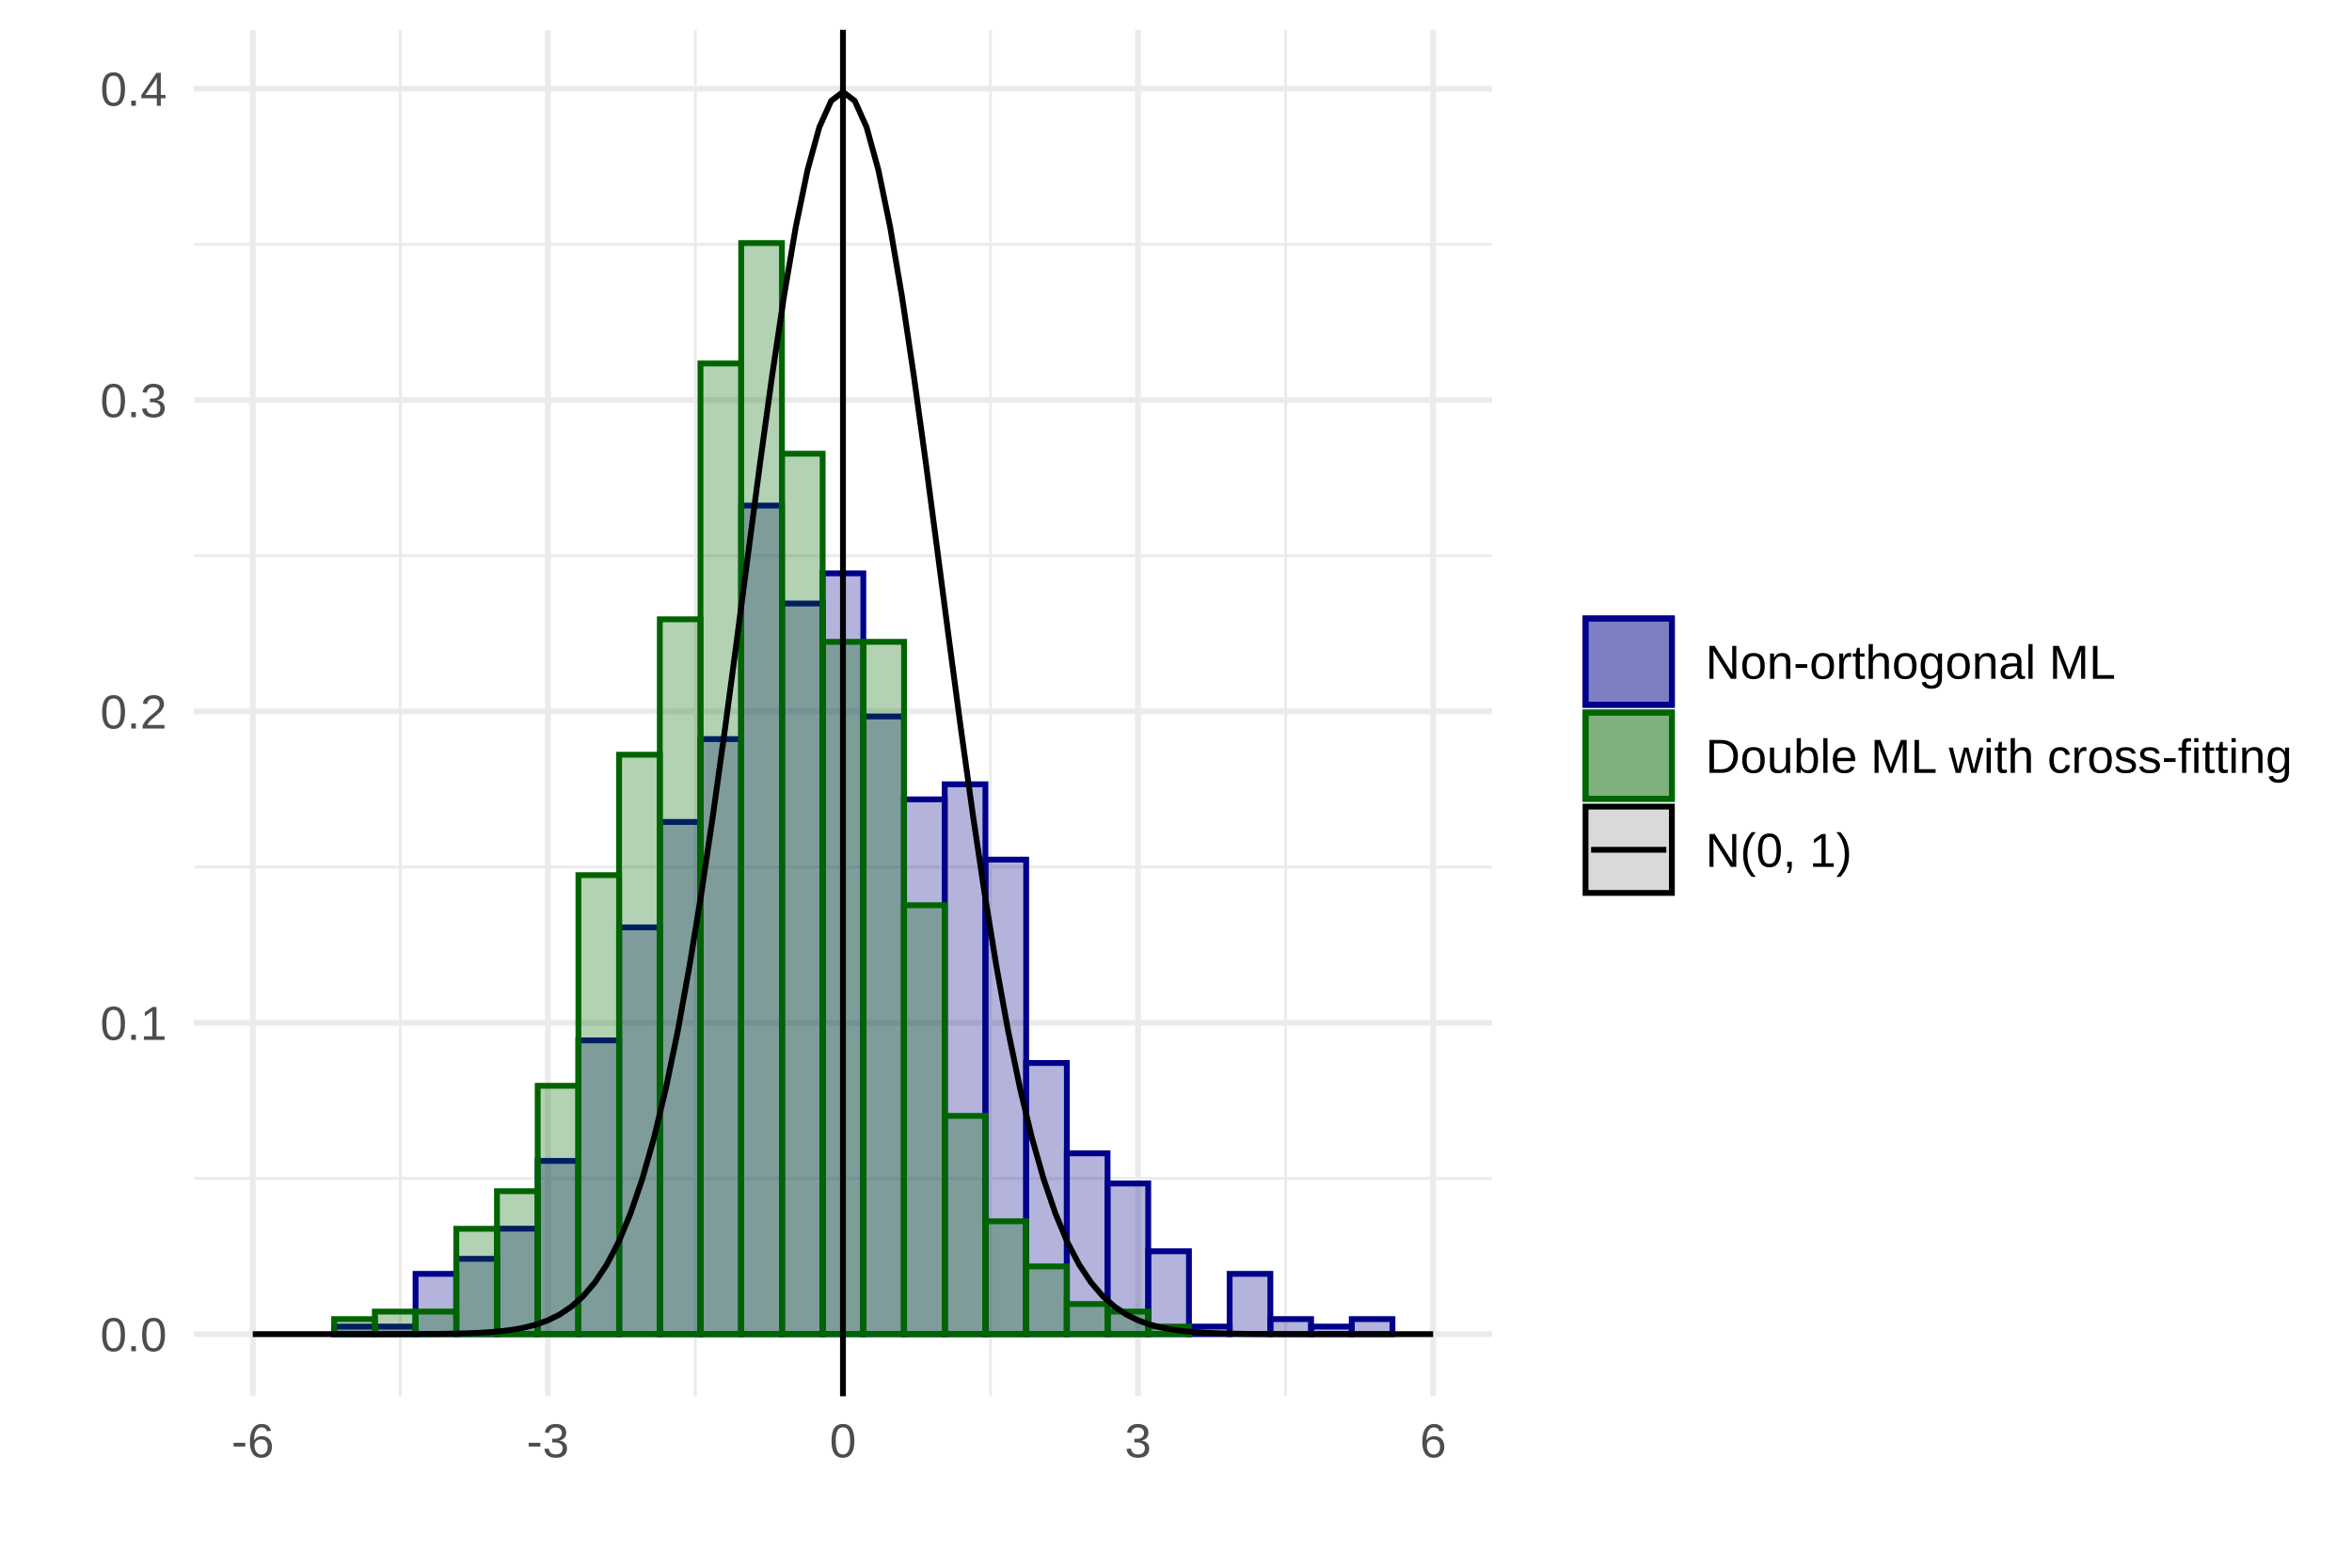
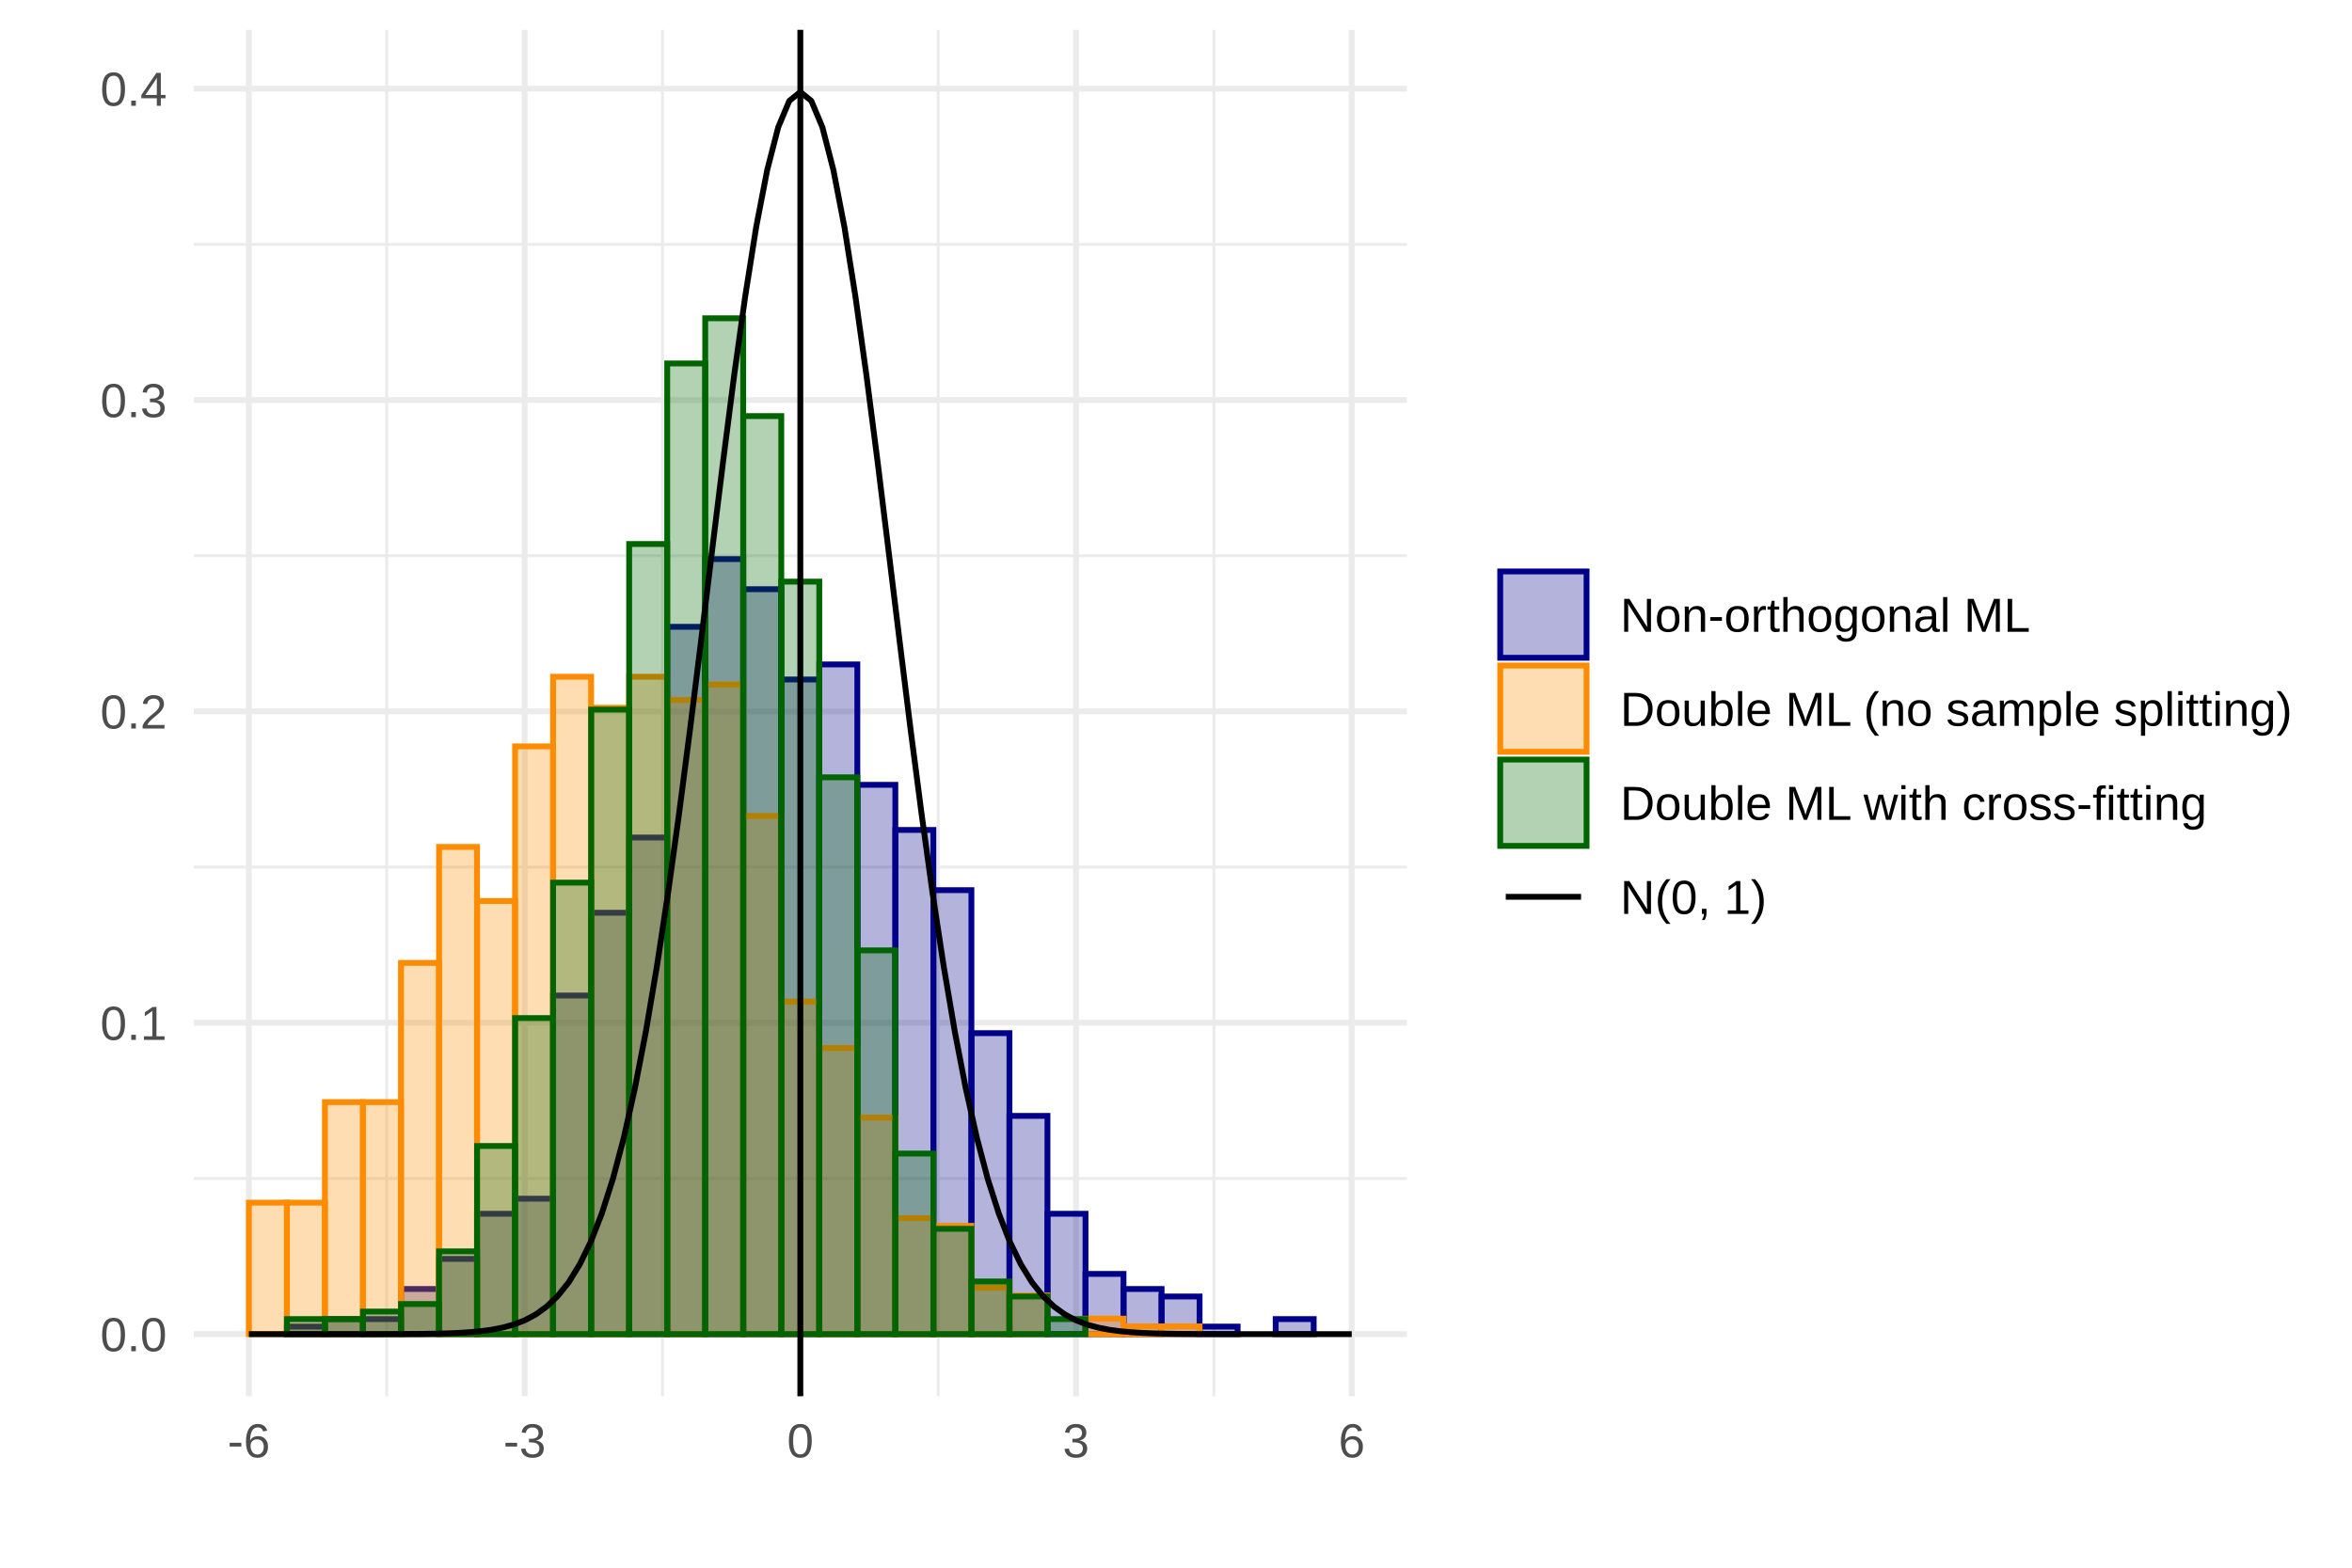
<svg xmlns="http://www.w3.org/2000/svg" class="svglite" width="432.00pt" height="288.00pt" viewBox="0 0 432.00 288.00">
  <defs>
    <style type="text/css">
    .svglite line, .svglite polyline, .svglite polygon, .svglite path, .svglite rect, .svglite circle {
      fill: none;
      stroke: #000000;
      stroke-linecap: round;
      stroke-linejoin: round;
      stroke-miterlimit: 10.00;
    }
    .svglite text {
      white-space: pre;
    }
  </style>
  </defs>
  <rect width="100%" height="100%" style="stroke: none; fill: none;" />
  <defs>
    <clipPath id="cpMC4wMHw0MzIuMDB8MC4wMHwyODguMDA=">
      <rect x="0.00" y="0.00" width="432.00" height="288.00" />
    </clipPath>
  </defs>
  <g clip-path="url(#cpMC4wMHw0MzIuMDB8MC4wMHwyODguMDA=)">
</g>
  <defs>
-     <clipPath id="cpMzUuNTl8Mjc0LjA3fDUuNDh8MjU2LjUw">
-       <rect x="35.59" y="5.48" width="238.49" height="251.02" />
+     <clipPath id="cpMzUuNTl8MjU4LjQxfDUuNDh8MjU2LjUw">
+       <rect x="35.59" y="5.48" width="222.82" height="251.02" />
    </clipPath>
  </defs>
-   <g clip-path="url(#cpMzUuNTl8Mjc0LjA3fDUuNDh8MjU2LjUw)">
-     <polyline points="35.59,216.49 274.07,216.49 " style="stroke-width: 0.53; stroke: #EBEBEB; stroke-linecap: butt;" />
-     <polyline points="35.59,159.29 274.07,159.29 " style="stroke-width: 0.53; stroke: #EBEBEB; stroke-linecap: butt;" />
-     <polyline points="35.59,102.09 274.07,102.09 " style="stroke-width: 0.53; stroke: #EBEBEB; stroke-linecap: butt;" />
-     <polyline points="35.59,44.89 274.07,44.89 " style="stroke-width: 0.53; stroke: #EBEBEB; stroke-linecap: butt;" />
-     <polyline points="73.53,256.50 73.53,5.48 " style="stroke-width: 0.53; stroke: #EBEBEB; stroke-linecap: butt;" />
-     <polyline points="127.73,256.50 127.73,5.48 " style="stroke-width: 0.53; stroke: #EBEBEB; stroke-linecap: butt;" />
-     <polyline points="181.93,256.50 181.93,5.48 " style="stroke-width: 0.53; stroke: #EBEBEB; stroke-linecap: butt;" />
-     <polyline points="236.13,256.50 236.13,5.48 " style="stroke-width: 0.53; stroke: #EBEBEB; stroke-linecap: butt;" />
-     <polyline points="35.59,245.09 274.07,245.09 " style="stroke-width: 1.07; stroke: #EBEBEB; stroke-linecap: butt;" />
-     <polyline points="35.59,187.89 274.07,187.89 " style="stroke-width: 1.07; stroke: #EBEBEB; stroke-linecap: butt;" />
-     <polyline points="35.59,130.69 274.07,130.69 " style="stroke-width: 1.07; stroke: #EBEBEB; stroke-linecap: butt;" />
-     <polyline points="35.59,73.49 274.07,73.49 " style="stroke-width: 1.07; stroke: #EBEBEB; stroke-linecap: butt;" />
-     <polyline points="35.59,16.28 274.07,16.28 " style="stroke-width: 1.07; stroke: #EBEBEB; stroke-linecap: butt;" />
-     <polyline points="46.43,256.50 46.43,5.48 " style="stroke-width: 1.07; stroke: #EBEBEB; stroke-linecap: butt;" />
-     <polyline points="100.63,256.50 100.63,5.48 " style="stroke-width: 1.07; stroke: #EBEBEB; stroke-linecap: butt;" />
-     <polyline points="154.83,256.50 154.83,5.48 " style="stroke-width: 1.07; stroke: #EBEBEB; stroke-linecap: butt;" />
-     <polyline points="209.03,256.50 209.03,5.48 " style="stroke-width: 1.07; stroke: #EBEBEB; stroke-linecap: butt;" />
-     <polyline points="263.23,256.50 263.23,5.48 " style="stroke-width: 1.07; stroke: #EBEBEB; stroke-linecap: butt;" />
-     <rect x="46.43" y="245.09" width="7.48" height="0.00" style="stroke-width: 1.07; stroke: #00008B; stroke-linecap: butt; stroke-linejoin: miter; fill: #00008B; fill-opacity: 0.30;" />
-     <rect x="53.90" y="245.09" width="7.48" height="0.00" style="stroke-width: 1.07; stroke: #00008B; stroke-linecap: butt; stroke-linejoin: miter; fill: #00008B; fill-opacity: 0.30;" />
-     <rect x="61.38" y="243.71" width="7.48" height="1.38" style="stroke-width: 1.07; stroke: #00008B; stroke-linecap: butt; stroke-linejoin: miter; fill: #00008B; fill-opacity: 0.30;" />
-     <rect x="68.85" y="243.71" width="7.48" height="1.38" style="stroke-width: 1.07; stroke: #00008B; stroke-linecap: butt; stroke-linejoin: miter; fill: #00008B; fill-opacity: 0.30;" />
-     <rect x="76.33" y="234.02" width="7.48" height="11.07" style="stroke-width: 1.07; stroke: #00008B; stroke-linecap: butt; stroke-linejoin: miter; fill: #00008B; fill-opacity: 0.30;" />
-     <rect x="83.81" y="231.26" width="7.48" height="13.84" style="stroke-width: 1.07; stroke: #00008B; stroke-linecap: butt; stroke-linejoin: miter; fill: #00008B; fill-opacity: 0.30;" />
-     <rect x="91.28" y="225.72" width="7.48" height="19.37" style="stroke-width: 1.07; stroke: #00008B; stroke-linecap: butt; stroke-linejoin: miter; fill: #00008B; fill-opacity: 0.30;" />
-     <rect x="98.76" y="213.27" width="7.48" height="31.83" style="stroke-width: 1.07; stroke: #00008B; stroke-linecap: butt; stroke-linejoin: miter; fill: #00008B; fill-opacity: 0.30;" />
-     <rect x="106.24" y="191.13" width="7.48" height="53.97" style="stroke-width: 1.07; stroke: #00008B; stroke-linecap: butt; stroke-linejoin: miter; fill: #00008B; fill-opacity: 0.30;" />
-     <rect x="113.71" y="170.37" width="7.48" height="74.72" style="stroke-width: 1.07; stroke: #00008B; stroke-linecap: butt; stroke-linejoin: miter; fill: #00008B; fill-opacity: 0.30;" />
-     <rect x="121.19" y="151.00" width="7.48" height="94.10" style="stroke-width: 1.07; stroke: #00008B; stroke-linecap: butt; stroke-linejoin: miter; fill: #00008B; fill-opacity: 0.30;" />
-     <rect x="128.66" y="135.78" width="7.48" height="109.32" style="stroke-width: 1.07; stroke: #00008B; stroke-linecap: butt; stroke-linejoin: miter; fill: #00008B; fill-opacity: 0.30;" />
-     <rect x="136.14" y="92.88" width="7.48" height="152.21" style="stroke-width: 1.07; stroke: #00008B; stroke-linecap: butt; stroke-linejoin: miter; fill: #00008B; fill-opacity: 0.30;" />
-     <rect x="143.62" y="110.87" width="7.48" height="134.23" style="stroke-width: 1.07; stroke: #00008B; stroke-linecap: butt; stroke-linejoin: miter; fill: #00008B; fill-opacity: 0.30;" />
-     <rect x="151.09" y="105.33" width="7.48" height="139.76" style="stroke-width: 1.07; stroke: #00008B; stroke-linecap: butt; stroke-linejoin: miter; fill: #00008B; fill-opacity: 0.30;" />
-     <rect x="158.57" y="131.62" width="7.48" height="113.47" style="stroke-width: 1.07; stroke: #00008B; stroke-linecap: butt; stroke-linejoin: miter; fill: #00008B; fill-opacity: 0.30;" />
-     <rect x="166.04" y="146.85" width="7.48" height="98.25" style="stroke-width: 1.07; stroke: #00008B; stroke-linecap: butt; stroke-linejoin: miter; fill: #00008B; fill-opacity: 0.30;" />
-     <rect x="173.52" y="144.08" width="7.48" height="101.02" style="stroke-width: 1.07; stroke: #00008B; stroke-linecap: butt; stroke-linejoin: miter; fill: #00008B; fill-opacity: 0.30;" />
-     <rect x="181.00" y="157.92" width="7.48" height="87.18" style="stroke-width: 1.07; stroke: #00008B; stroke-linecap: butt; stroke-linejoin: miter; fill: #00008B; fill-opacity: 0.30;" />
-     <rect x="188.47" y="195.28" width="7.48" height="49.82" style="stroke-width: 1.07; stroke: #00008B; stroke-linecap: butt; stroke-linejoin: miter; fill: #00008B; fill-opacity: 0.30;" />
-     <rect x="195.95" y="211.88" width="7.48" height="33.21" style="stroke-width: 1.07; stroke: #00008B; stroke-linecap: butt; stroke-linejoin: miter; fill: #00008B; fill-opacity: 0.30;" />
-     <rect x="203.42" y="217.42" width="7.48" height="27.68" style="stroke-width: 1.07; stroke: #00008B; stroke-linecap: butt; stroke-linejoin: miter; fill: #00008B; fill-opacity: 0.30;" />
-     <rect x="210.90" y="229.87" width="7.48" height="15.22" style="stroke-width: 1.07; stroke: #00008B; stroke-linecap: butt; stroke-linejoin: miter; fill: #00008B; fill-opacity: 0.30;" />
-     <rect x="218.38" y="243.71" width="7.48" height="1.38" style="stroke-width: 1.07; stroke: #00008B; stroke-linecap: butt; stroke-linejoin: miter; fill: #00008B; fill-opacity: 0.30;" />
-     <rect x="225.85" y="234.02" width="7.48" height="11.07" style="stroke-width: 1.07; stroke: #00008B; stroke-linecap: butt; stroke-linejoin: miter; fill: #00008B; fill-opacity: 0.30;" />
-     <rect x="233.33" y="242.33" width="7.48" height="2.77" style="stroke-width: 1.07; stroke: #00008B; stroke-linecap: butt; stroke-linejoin: miter; fill: #00008B; fill-opacity: 0.30;" />
-     <rect x="240.81" y="243.71" width="7.48" height="1.38" style="stroke-width: 1.07; stroke: #00008B; stroke-linecap: butt; stroke-linejoin: miter; fill: #00008B; fill-opacity: 0.30;" />
-     <rect x="248.28" y="242.33" width="7.48" height="2.77" style="stroke-width: 1.07; stroke: #00008B; stroke-linecap: butt; stroke-linejoin: miter; fill: #00008B; fill-opacity: 0.30;" />
-     <rect x="255.76" y="245.09" width="7.48" height="0.00" style="stroke-width: 1.07; stroke: #00008B; stroke-linecap: butt; stroke-linejoin: miter; fill: #00008B; fill-opacity: 0.30;" />
-     <rect x="46.43" y="245.09" width="7.48" height="0.00" style="stroke-width: 1.07; stroke: #006400; stroke-linecap: butt; stroke-linejoin: miter; fill: #006400; fill-opacity: 0.30;" />
-     <rect x="53.90" y="245.09" width="7.48" height="0.00" style="stroke-width: 1.07; stroke: #006400; stroke-linecap: butt; stroke-linejoin: miter; fill: #006400; fill-opacity: 0.30;" />
-     <rect x="61.38" y="242.33" width="7.48" height="2.76" style="stroke-width: 1.07; stroke: #006400; stroke-linecap: butt; stroke-linejoin: miter; fill: #006400; fill-opacity: 0.30;" />
-     <rect x="68.85" y="240.95" width="7.48" height="4.15" style="stroke-width: 1.07; stroke: #006400; stroke-linecap: butt; stroke-linejoin: miter; fill: #006400; fill-opacity: 0.30;" />
-     <rect x="76.33" y="240.95" width="7.48" height="4.15" style="stroke-width: 1.07; stroke: #006400; stroke-linecap: butt; stroke-linejoin: miter; fill: #006400; fill-opacity: 0.30;" />
-     <rect x="83.81" y="225.74" width="7.48" height="19.35" style="stroke-width: 1.07; stroke: #006400; stroke-linecap: butt; stroke-linejoin: miter; fill: #006400; fill-opacity: 0.30;" />
-     <rect x="91.28" y="218.83" width="7.48" height="26.27" style="stroke-width: 1.07; stroke: #006400; stroke-linecap: butt; stroke-linejoin: miter; fill: #006400; fill-opacity: 0.30;" />
-     <rect x="98.76" y="199.47" width="7.48" height="45.62" style="stroke-width: 1.07; stroke: #006400; stroke-linecap: butt; stroke-linejoin: miter; fill: #006400; fill-opacity: 0.30;" />
-     <rect x="106.24" y="160.77" width="7.48" height="84.33" style="stroke-width: 1.07; stroke: #006400; stroke-linecap: butt; stroke-linejoin: miter; fill: #006400; fill-opacity: 0.30;" />
-     <rect x="113.71" y="138.65" width="7.48" height="106.44" style="stroke-width: 1.07; stroke: #006400; stroke-linecap: butt; stroke-linejoin: miter; fill: #006400; fill-opacity: 0.30;" />
-     <rect x="121.19" y="113.77" width="7.48" height="131.33" style="stroke-width: 1.07; stroke: #006400; stroke-linecap: butt; stroke-linejoin: miter; fill: #006400; fill-opacity: 0.30;" />
-     <rect x="128.66" y="66.77" width="7.48" height="178.33" style="stroke-width: 1.07; stroke: #006400; stroke-linecap: butt; stroke-linejoin: miter; fill: #006400; fill-opacity: 0.30;" />
-     <rect x="136.14" y="44.65" width="7.48" height="200.45" style="stroke-width: 1.07; stroke: #006400; stroke-linecap: butt; stroke-linejoin: miter; fill: #006400; fill-opacity: 0.30;" />
-     <rect x="143.62" y="83.35" width="7.48" height="161.74" style="stroke-width: 1.07; stroke: #006400; stroke-linecap: butt; stroke-linejoin: miter; fill: #006400; fill-opacity: 0.30;" />
-     <rect x="151.09" y="117.91" width="7.48" height="127.18" style="stroke-width: 1.07; stroke: #006400; stroke-linecap: butt; stroke-linejoin: miter; fill: #006400; fill-opacity: 0.30;" />
-     <rect x="158.57" y="117.91" width="7.48" height="127.18" style="stroke-width: 1.07; stroke: #006400; stroke-linecap: butt; stroke-linejoin: miter; fill: #006400; fill-opacity: 0.30;" />
-     <rect x="166.04" y="166.30" width="7.48" height="78.80" style="stroke-width: 1.07; stroke: #006400; stroke-linecap: butt; stroke-linejoin: miter; fill: #006400; fill-opacity: 0.30;" />
-     <rect x="173.52" y="205.00" width="7.48" height="40.09" style="stroke-width: 1.07; stroke: #006400; stroke-linecap: butt; stroke-linejoin: miter; fill: #006400; fill-opacity: 0.30;" />
-     <rect x="181.00" y="224.36" width="7.48" height="20.74" style="stroke-width: 1.07; stroke: #006400; stroke-linecap: butt; stroke-linejoin: miter; fill: #006400; fill-opacity: 0.30;" />
-     <rect x="188.47" y="232.65" width="7.48" height="12.44" style="stroke-width: 1.07; stroke: #006400; stroke-linecap: butt; stroke-linejoin: miter; fill: #006400; fill-opacity: 0.30;" />
-     <rect x="195.95" y="239.56" width="7.48" height="5.53" style="stroke-width: 1.07; stroke: #006400; stroke-linecap: butt; stroke-linejoin: miter; fill: #006400; fill-opacity: 0.30;" />
-     <rect x="203.42" y="240.95" width="7.48" height="4.15" style="stroke-width: 1.07; stroke: #006400; stroke-linecap: butt; stroke-linejoin: miter; fill: #006400; fill-opacity: 0.30;" />
-     <rect x="210.90" y="243.71" width="7.48" height="1.38" style="stroke-width: 1.07; stroke: #006400; stroke-linecap: butt; stroke-linejoin: miter; fill: #006400; fill-opacity: 0.30;" />
-     <rect x="218.38" y="245.09" width="7.48" height="0.00" style="stroke-width: 1.07; stroke: #006400; stroke-linecap: butt; stroke-linejoin: miter; fill: #006400; fill-opacity: 0.30;" />
-     <rect x="225.85" y="245.09" width="7.48" height="0.00" style="stroke-width: 1.07; stroke: #006400; stroke-linecap: butt; stroke-linejoin: miter; fill: #006400; fill-opacity: 0.30;" />
-     <rect x="233.33" y="245.09" width="7.48" height="0.00" style="stroke-width: 1.07; stroke: #006400; stroke-linecap: butt; stroke-linejoin: miter; fill: #006400; fill-opacity: 0.30;" />
-     <rect x="240.81" y="245.09" width="7.48" height="0.00" style="stroke-width: 1.07; stroke: #006400; stroke-linecap: butt; stroke-linejoin: miter; fill: #006400; fill-opacity: 0.30;" />
-     <rect x="248.28" y="245.09" width="7.48" height="0.00" style="stroke-width: 1.07; stroke: #006400; stroke-linecap: butt; stroke-linejoin: miter; fill: #006400; fill-opacity: 0.30;" />
-     <rect x="255.76" y="245.09" width="7.48" height="0.00" style="stroke-width: 1.07; stroke: #006400; stroke-linecap: butt; stroke-linejoin: miter; fill: #006400; fill-opacity: 0.30;" />
-     <line x1="154.83" y1="256.50" x2="154.83" y2="5.48" style="stroke-width: 1.07; stroke-linecap: butt;" />
-     <polyline points="46.43,245.09 48.59,245.09 50.76,245.09 52.93,245.09 55.10,245.09 57.27,245.09 59.43,245.09 61.60,245.09 63.77,245.09 65.94,245.09 68.11,245.09 70.28,245.09 72.44,245.09 74.61,245.08 76.78,245.07 78.95,245.06 81.12,245.04 83.28,245.00 85.45,244.95 87.62,244.87 89.79,244.74 91.96,244.56 94.12,244.29 96.29,243.89 98.46,243.34 100.63,242.56 102.80,241.49 104.96,240.03 107.13,238.10 109.30,235.56 111.47,232.28 113.64,228.13 115.80,222.95 117.97,216.61 120.14,208.97 122.31,199.93 124.48,189.45 126.64,177.50 128.81,164.18 130.98,149.60 133.15,134.01 135.32,117.73 137.49,101.15 139.65,84.73 141.82,69.00 143.99,54.48 146.16,41.72 148.33,31.21 150.49,23.37 152.66,18.53 154.83,16.89 157.00,18.53 159.17,23.37 161.33,31.21 163.50,41.72 165.67,54.48 167.84,69.00 170.01,84.73 172.17,101.15 174.34,117.73 176.51,134.01 178.68,149.60 180.85,164.18 183.01,177.50 185.18,189.45 187.35,199.93 189.52,208.97 191.69,216.61 193.86,222.95 196.02,228.13 198.19,232.28 200.36,235.56 202.53,238.10 204.70,240.03 206.86,241.49 209.03,242.56 211.20,243.34 213.37,243.89 215.54,244.29 217.70,244.56 219.87,244.74 222.04,244.87 224.21,244.95 226.38,245.00 228.54,245.04 230.71,245.06 232.88,245.07 235.05,245.08 237.22,245.09 239.38,245.09 241.55,245.09 243.72,245.09 245.89,245.09 248.06,245.09 250.22,245.09 252.39,245.09 254.56,245.09 256.73,245.09 258.90,245.09 261.07,245.09 263.23,245.09 " style="stroke-width: 1.07; stroke-linecap: butt;" />
+   <g clip-path="url(#cpMzUuNTl8MjU4LjQxfDUuNDh8MjU2LjUw)">
+     <polyline points="35.59,216.49 258.41,216.49 " style="stroke-width: 0.53; stroke: #EBEBEB; stroke-linecap: butt;" />
+     <polyline points="35.59,159.29 258.41,159.29 " style="stroke-width: 0.53; stroke: #EBEBEB; stroke-linecap: butt;" />
+     <polyline points="35.59,102.09 258.41,102.09 " style="stroke-width: 0.53; stroke: #EBEBEB; stroke-linecap: butt;" />
+     <polyline points="35.59,44.89 258.41,44.89 " style="stroke-width: 0.53; stroke: #EBEBEB; stroke-linecap: butt;" />
+     <polyline points="71.03,256.50 71.03,5.48 " style="stroke-width: 0.53; stroke: #EBEBEB; stroke-linecap: butt;" />
+     <polyline points="121.68,256.50 121.68,5.48 " style="stroke-width: 0.53; stroke: #EBEBEB; stroke-linecap: butt;" />
+     <polyline points="172.32,256.50 172.32,5.48 " style="stroke-width: 0.53; stroke: #EBEBEB; stroke-linecap: butt;" />
+     <polyline points="222.96,256.50 222.96,5.48 " style="stroke-width: 0.53; stroke: #EBEBEB; stroke-linecap: butt;" />
+     <polyline points="35.59,245.09 258.41,245.09 " style="stroke-width: 1.07; stroke: #EBEBEB; stroke-linecap: butt;" />
+     <polyline points="35.59,187.89 258.41,187.89 " style="stroke-width: 1.07; stroke: #EBEBEB; stroke-linecap: butt;" />
+     <polyline points="35.59,130.69 258.41,130.69 " style="stroke-width: 1.07; stroke: #EBEBEB; stroke-linecap: butt;" />
+     <polyline points="35.59,73.49 258.41,73.49 " style="stroke-width: 1.07; stroke: #EBEBEB; stroke-linecap: butt;" />
+     <polyline points="35.59,16.28 258.41,16.28 " style="stroke-width: 1.07; stroke: #EBEBEB; stroke-linecap: butt;" />
+     <polyline points="45.71,256.50 45.71,5.48 " style="stroke-width: 1.07; stroke: #EBEBEB; stroke-linecap: butt;" />
+     <polyline points="96.36,256.50 96.36,5.48 " style="stroke-width: 1.07; stroke: #EBEBEB; stroke-linecap: butt;" />
+     <polyline points="147.00,256.50 147.00,5.48 " style="stroke-width: 1.07; stroke: #EBEBEB; stroke-linecap: butt;" />
+     <polyline points="197.64,256.50 197.64,5.48 " style="stroke-width: 1.07; stroke: #EBEBEB; stroke-linecap: butt;" />
+     <polyline points="248.28,256.50 248.28,5.48 " style="stroke-width: 1.07; stroke: #EBEBEB; stroke-linecap: butt;" />
+     <rect x="45.71" y="245.09" width="6.98" height="0.00" style="stroke-width: 1.07; stroke: #00008B; stroke-linecap: butt; stroke-linejoin: miter; fill: #00008B; fill-opacity: 0.30;" />
+     <rect x="52.70" y="243.71" width="6.98" height="1.38" style="stroke-width: 1.07; stroke: #00008B; stroke-linecap: butt; stroke-linejoin: miter; fill: #00008B; fill-opacity: 0.30;" />
+     <rect x="59.68" y="242.33" width="6.98" height="2.76" style="stroke-width: 1.07; stroke: #00008B; stroke-linecap: butt; stroke-linejoin: miter; fill: #00008B; fill-opacity: 0.30;" />
+     <rect x="66.67" y="242.33" width="6.98" height="2.76" style="stroke-width: 1.07; stroke: #00008B; stroke-linecap: butt; stroke-linejoin: miter; fill: #00008B; fill-opacity: 0.30;" />
+     <rect x="73.65" y="236.80" width="6.98" height="8.29" style="stroke-width: 1.07; stroke: #00008B; stroke-linecap: butt; stroke-linejoin: miter; fill: #00008B; fill-opacity: 0.30;" />
+     <rect x="80.64" y="231.27" width="6.98" height="13.82" style="stroke-width: 1.07; stroke: #00008B; stroke-linecap: butt; stroke-linejoin: miter; fill: #00008B; fill-opacity: 0.30;" />
+     <rect x="87.62" y="222.98" width="6.98" height="22.12" style="stroke-width: 1.07; stroke: #00008B; stroke-linecap: butt; stroke-linejoin: miter; fill: #00008B; fill-opacity: 0.30;" />
+     <rect x="94.61" y="220.21" width="6.98" height="24.88" style="stroke-width: 1.07; stroke: #00008B; stroke-linecap: butt; stroke-linejoin: miter; fill: #00008B; fill-opacity: 0.30;" />
+     <rect x="101.59" y="182.89" width="6.98" height="62.21" style="stroke-width: 1.07; stroke: #00008B; stroke-linecap: butt; stroke-linejoin: miter; fill: #00008B; fill-opacity: 0.30;" />
+     <rect x="108.58" y="167.68" width="6.98" height="77.41" style="stroke-width: 1.07; stroke: #00008B; stroke-linecap: butt; stroke-linejoin: miter; fill: #00008B; fill-opacity: 0.30;" />
+     <rect x="115.56" y="153.86" width="6.98" height="91.24" style="stroke-width: 1.07; stroke: #00008B; stroke-linecap: butt; stroke-linejoin: miter; fill: #00008B; fill-opacity: 0.30;" />
+     <rect x="122.55" y="115.15" width="6.98" height="129.94" style="stroke-width: 1.07; stroke: #00008B; stroke-linecap: butt; stroke-linejoin: miter; fill: #00008B; fill-opacity: 0.30;" />
+     <rect x="129.53" y="102.71" width="6.98" height="142.39" style="stroke-width: 1.07; stroke: #00008B; stroke-linecap: butt; stroke-linejoin: miter; fill: #00008B; fill-opacity: 0.30;" />
+     <rect x="136.52" y="108.24" width="6.98" height="136.86" style="stroke-width: 1.07; stroke: #00008B; stroke-linecap: butt; stroke-linejoin: miter; fill: #00008B; fill-opacity: 0.30;" />
+     <rect x="143.50" y="124.83" width="6.98" height="120.27" style="stroke-width: 1.07; stroke: #00008B; stroke-linecap: butt; stroke-linejoin: miter; fill: #00008B; fill-opacity: 0.30;" />
+     <rect x="150.49" y="122.06" width="6.98" height="123.03" style="stroke-width: 1.07; stroke: #00008B; stroke-linecap: butt; stroke-linejoin: miter; fill: #00008B; fill-opacity: 0.30;" />
+     <rect x="157.47" y="144.18" width="6.98" height="100.91" style="stroke-width: 1.07; stroke: #00008B; stroke-linecap: butt; stroke-linejoin: miter; fill: #00008B; fill-opacity: 0.30;" />
+     <rect x="164.46" y="152.47" width="6.98" height="92.62" style="stroke-width: 1.07; stroke: #00008B; stroke-linecap: butt; stroke-linejoin: miter; fill: #00008B; fill-opacity: 0.30;" />
+     <rect x="171.44" y="163.53" width="6.98" height="81.56" style="stroke-width: 1.07; stroke: #00008B; stroke-linecap: butt; stroke-linejoin: miter; fill: #00008B; fill-opacity: 0.30;" />
+     <rect x="178.43" y="189.80" width="6.98" height="55.30" style="stroke-width: 1.07; stroke: #00008B; stroke-linecap: butt; stroke-linejoin: miter; fill: #00008B; fill-opacity: 0.30;" />
+     <rect x="185.41" y="205.00" width="6.98" height="40.09" style="stroke-width: 1.07; stroke: #00008B; stroke-linecap: butt; stroke-linejoin: miter; fill: #00008B; fill-opacity: 0.30;" />
+     <rect x="192.40" y="222.98" width="6.98" height="22.12" style="stroke-width: 1.07; stroke: #00008B; stroke-linecap: butt; stroke-linejoin: miter; fill: #00008B; fill-opacity: 0.30;" />
+     <rect x="199.38" y="234.03" width="6.98" height="11.06" style="stroke-width: 1.07; stroke: #00008B; stroke-linecap: butt; stroke-linejoin: miter; fill: #00008B; fill-opacity: 0.30;" />
+     <rect x="206.37" y="236.80" width="6.98" height="8.29" style="stroke-width: 1.07; stroke: #00008B; stroke-linecap: butt; stroke-linejoin: miter; fill: #00008B; fill-opacity: 0.30;" />
+     <rect x="213.35" y="238.18" width="6.98" height="6.91" style="stroke-width: 1.07; stroke: #00008B; stroke-linecap: butt; stroke-linejoin: miter; fill: #00008B; fill-opacity: 0.30;" />
+     <rect x="220.34" y="243.71" width="6.98" height="1.38" style="stroke-width: 1.07; stroke: #00008B; stroke-linecap: butt; stroke-linejoin: miter; fill: #00008B; fill-opacity: 0.30;" />
+     <rect x="227.32" y="245.09" width="6.98" height="0.00" style="stroke-width: 1.07; stroke: #00008B; stroke-linecap: butt; stroke-linejoin: miter; fill: #00008B; fill-opacity: 0.30;" />
+     <rect x="234.31" y="242.33" width="6.98" height="2.76" style="stroke-width: 1.07; stroke: #00008B; stroke-linecap: butt; stroke-linejoin: miter; fill: #00008B; fill-opacity: 0.30;" />
+     <rect x="241.29" y="245.09" width="6.98" height="0.00" style="stroke-width: 1.07; stroke: #00008B; stroke-linecap: butt; stroke-linejoin: miter; fill: #00008B; fill-opacity: 0.30;" />
+     <rect x="45.71" y="220.94" width="6.98" height="24.15" style="stroke-width: 1.07; stroke: #FF8C00; stroke-linecap: butt; stroke-linejoin: miter; fill: #FF8C00; fill-opacity: 0.30;" />
+     <rect x="52.70" y="220.94" width="6.98" height="24.15" style="stroke-width: 1.07; stroke: #FF8C00; stroke-linecap: butt; stroke-linejoin: miter; fill: #FF8C00; fill-opacity: 0.30;" />
+     <rect x="59.68" y="202.47" width="6.98" height="42.62" style="stroke-width: 1.07; stroke: #FF8C00; stroke-linecap: butt; stroke-linejoin: miter; fill: #FF8C00; fill-opacity: 0.30;" />
+     <rect x="66.67" y="202.47" width="6.98" height="42.62" style="stroke-width: 1.07; stroke: #FF8C00; stroke-linecap: butt; stroke-linejoin: miter; fill: #FF8C00; fill-opacity: 0.30;" />
+     <rect x="73.65" y="176.90" width="6.98" height="68.20" style="stroke-width: 1.07; stroke: #FF8C00; stroke-linecap: butt; stroke-linejoin: miter; fill: #FF8C00; fill-opacity: 0.30;" />
+     <rect x="80.64" y="155.59" width="6.98" height="89.51" style="stroke-width: 1.07; stroke: #FF8C00; stroke-linecap: butt; stroke-linejoin: miter; fill: #FF8C00; fill-opacity: 0.30;" />
+     <rect x="87.62" y="165.53" width="6.98" height="79.56" style="stroke-width: 1.07; stroke: #FF8C00; stroke-linecap: butt; stroke-linejoin: miter; fill: #FF8C00; fill-opacity: 0.30;" />
+     <rect x="94.61" y="137.12" width="6.98" height="107.98" style="stroke-width: 1.07; stroke: #FF8C00; stroke-linecap: butt; stroke-linejoin: miter; fill: #FF8C00; fill-opacity: 0.30;" />
+     <rect x="101.59" y="124.33" width="6.98" height="120.76" style="stroke-width: 1.07; stroke: #FF8C00; stroke-linecap: butt; stroke-linejoin: miter; fill: #FF8C00; fill-opacity: 0.30;" />
+     <rect x="108.58" y="130.01" width="6.98" height="115.08" style="stroke-width: 1.07; stroke: #FF8C00; stroke-linecap: butt; stroke-linejoin: miter; fill: #FF8C00; fill-opacity: 0.30;" />
+     <rect x="115.56" y="124.33" width="6.98" height="120.76" style="stroke-width: 1.07; stroke: #FF8C00; stroke-linecap: butt; stroke-linejoin: miter; fill: #FF8C00; fill-opacity: 0.30;" />
+     <rect x="122.55" y="128.59" width="6.98" height="116.50" style="stroke-width: 1.07; stroke: #FF8C00; stroke-linecap: butt; stroke-linejoin: miter; fill: #FF8C00; fill-opacity: 0.30;" />
+     <rect x="129.53" y="125.75" width="6.98" height="119.34" style="stroke-width: 1.07; stroke: #FF8C00; stroke-linecap: butt; stroke-linejoin: miter; fill: #FF8C00; fill-opacity: 0.30;" />
+     <rect x="136.52" y="149.90" width="6.98" height="95.19" style="stroke-width: 1.07; stroke: #FF8C00; stroke-linecap: butt; stroke-linejoin: miter; fill: #FF8C00; fill-opacity: 0.30;" />
+     <rect x="143.50" y="184.00" width="6.98" height="61.09" style="stroke-width: 1.07; stroke: #FF8C00; stroke-linecap: butt; stroke-linejoin: miter; fill: #FF8C00; fill-opacity: 0.30;" />
+     <rect x="150.49" y="192.53" width="6.98" height="52.57" style="stroke-width: 1.07; stroke: #FF8C00; stroke-linecap: butt; stroke-linejoin: miter; fill: #FF8C00; fill-opacity: 0.30;" />
+     <rect x="157.47" y="205.31" width="6.98" height="39.78" style="stroke-width: 1.07; stroke: #FF8C00; stroke-linecap: butt; stroke-linejoin: miter; fill: #FF8C00; fill-opacity: 0.30;" />
+     <rect x="164.46" y="223.78" width="6.98" height="21.31" style="stroke-width: 1.07; stroke: #FF8C00; stroke-linecap: butt; stroke-linejoin: miter; fill: #FF8C00; fill-opacity: 0.30;" />
+     <rect x="171.44" y="225.20" width="6.98" height="19.89" style="stroke-width: 1.07; stroke: #FF8C00; stroke-linecap: butt; stroke-linejoin: miter; fill: #FF8C00; fill-opacity: 0.30;" />
+     <rect x="178.43" y="236.57" width="6.98" height="8.52" style="stroke-width: 1.07; stroke: #FF8C00; stroke-linecap: butt; stroke-linejoin: miter; fill: #FF8C00; fill-opacity: 0.30;" />
+     <rect x="185.41" y="237.99" width="6.98" height="7.10" style="stroke-width: 1.07; stroke: #FF8C00; stroke-linecap: butt; stroke-linejoin: miter; fill: #FF8C00; fill-opacity: 0.30;" />
+     <rect x="192.40" y="245.09" width="6.98" height="0.00" style="stroke-width: 1.07; stroke: #FF8C00; stroke-linecap: butt; stroke-linejoin: miter; fill: #FF8C00; fill-opacity: 0.30;" />
+     <rect x="199.38" y="242.25" width="6.98" height="2.84" style="stroke-width: 1.07; stroke: #FF8C00; stroke-linecap: butt; stroke-linejoin: miter; fill: #FF8C00; fill-opacity: 0.30;" />
+     <rect x="206.37" y="243.67" width="6.98" height="1.42" style="stroke-width: 1.07; stroke: #FF8C00; stroke-linecap: butt; stroke-linejoin: miter; fill: #FF8C00; fill-opacity: 0.30;" />
+     <rect x="213.35" y="243.67" width="6.98" height="1.42" style="stroke-width: 1.07; stroke: #FF8C00; stroke-linecap: butt; stroke-linejoin: miter; fill: #FF8C00; fill-opacity: 0.30;" />
+     <rect x="220.34" y="245.09" width="6.98" height="0.00" style="stroke-width: 1.07; stroke: #FF8C00; stroke-linecap: butt; stroke-linejoin: miter; fill: #FF8C00; fill-opacity: 0.30;" />
+     <rect x="227.32" y="245.09" width="6.98" height="0.00" style="stroke-width: 1.07; stroke: #FF8C00; stroke-linecap: butt; stroke-linejoin: miter; fill: #FF8C00; fill-opacity: 0.30;" />
+     <rect x="234.31" y="245.09" width="6.98" height="0.00" style="stroke-width: 1.07; stroke: #FF8C00; stroke-linecap: butt; stroke-linejoin: miter; fill: #FF8C00; fill-opacity: 0.30;" />
+     <rect x="241.29" y="245.09" width="6.98" height="0.00" style="stroke-width: 1.07; stroke: #FF8C00; stroke-linecap: butt; stroke-linejoin: miter; fill: #FF8C00; fill-opacity: 0.30;" />
+     <rect x="45.71" y="245.09" width="6.98" height="0.00" style="stroke-width: 1.07; stroke: #006400; stroke-linecap: butt; stroke-linejoin: miter; fill: #006400; fill-opacity: 0.30;" />
+     <rect x="52.70" y="242.33" width="6.98" height="2.76" style="stroke-width: 1.07; stroke: #006400; stroke-linecap: butt; stroke-linejoin: miter; fill: #006400; fill-opacity: 0.30;" />
+     <rect x="59.68" y="242.33" width="6.98" height="2.76" style="stroke-width: 1.07; stroke: #006400; stroke-linecap: butt; stroke-linejoin: miter; fill: #006400; fill-opacity: 0.30;" />
+     <rect x="66.67" y="240.95" width="6.98" height="4.15" style="stroke-width: 1.07; stroke: #006400; stroke-linecap: butt; stroke-linejoin: miter; fill: #006400; fill-opacity: 0.30;" />
+     <rect x="73.65" y="239.56" width="6.98" height="5.53" style="stroke-width: 1.07; stroke: #006400; stroke-linecap: butt; stroke-linejoin: miter; fill: #006400; fill-opacity: 0.30;" />
+     <rect x="80.64" y="229.89" width="6.98" height="15.21" style="stroke-width: 1.07; stroke: #006400; stroke-linecap: butt; stroke-linejoin: miter; fill: #006400; fill-opacity: 0.30;" />
+     <rect x="87.62" y="210.53" width="6.98" height="34.56" style="stroke-width: 1.07; stroke: #006400; stroke-linecap: butt; stroke-linejoin: miter; fill: #006400; fill-opacity: 0.30;" />
+     <rect x="94.61" y="187.03" width="6.98" height="58.06" style="stroke-width: 1.07; stroke: #006400; stroke-linecap: butt; stroke-linejoin: miter; fill: #006400; fill-opacity: 0.30;" />
+     <rect x="101.59" y="162.15" width="6.98" height="82.94" style="stroke-width: 1.07; stroke: #006400; stroke-linecap: butt; stroke-linejoin: miter; fill: #006400; fill-opacity: 0.30;" />
+     <rect x="108.58" y="130.36" width="6.98" height="114.74" style="stroke-width: 1.07; stroke: #006400; stroke-linecap: butt; stroke-linejoin: miter; fill: #006400; fill-opacity: 0.30;" />
+     <rect x="115.56" y="99.94" width="6.98" height="145.15" style="stroke-width: 1.07; stroke: #006400; stroke-linecap: butt; stroke-linejoin: miter; fill: #006400; fill-opacity: 0.30;" />
+     <rect x="122.55" y="66.77" width="6.98" height="178.33" style="stroke-width: 1.07; stroke: #006400; stroke-linecap: butt; stroke-linejoin: miter; fill: #006400; fill-opacity: 0.30;" />
+     <rect x="129.53" y="58.47" width="6.98" height="186.62" style="stroke-width: 1.07; stroke: #006400; stroke-linecap: butt; stroke-linejoin: miter; fill: #006400; fill-opacity: 0.30;" />
+     <rect x="136.52" y="76.44" width="6.98" height="168.65" style="stroke-width: 1.07; stroke: #006400; stroke-linecap: butt; stroke-linejoin: miter; fill: #006400; fill-opacity: 0.30;" />
+     <rect x="143.50" y="106.85" width="6.98" height="138.24" style="stroke-width: 1.07; stroke: #006400; stroke-linecap: butt; stroke-linejoin: miter; fill: #006400; fill-opacity: 0.30;" />
+     <rect x="150.49" y="142.80" width="6.98" height="102.30" style="stroke-width: 1.07; stroke: #006400; stroke-linecap: butt; stroke-linejoin: miter; fill: #006400; fill-opacity: 0.30;" />
+     <rect x="157.47" y="174.59" width="6.98" height="70.50" style="stroke-width: 1.07; stroke: #006400; stroke-linecap: butt; stroke-linejoin: miter; fill: #006400; fill-opacity: 0.30;" />
+     <rect x="164.46" y="211.92" width="6.98" height="33.18" style="stroke-width: 1.07; stroke: #006400; stroke-linecap: butt; stroke-linejoin: miter; fill: #006400; fill-opacity: 0.30;" />
+     <rect x="171.44" y="225.74" width="6.98" height="19.35" style="stroke-width: 1.07; stroke: #006400; stroke-linecap: butt; stroke-linejoin: miter; fill: #006400; fill-opacity: 0.30;" />
+     <rect x="178.43" y="235.42" width="6.98" height="9.68" style="stroke-width: 1.07; stroke: #006400; stroke-linecap: butt; stroke-linejoin: miter; fill: #006400; fill-opacity: 0.30;" />
+     <rect x="185.41" y="238.18" width="6.98" height="6.91" style="stroke-width: 1.07; stroke: #006400; stroke-linecap: butt; stroke-linejoin: miter; fill: #006400; fill-opacity: 0.30;" />
+     <rect x="192.40" y="242.33" width="6.98" height="2.76" style="stroke-width: 1.07; stroke: #006400; stroke-linecap: butt; stroke-linejoin: miter; fill: #006400; fill-opacity: 0.30;" />
+     <rect x="199.38" y="245.09" width="6.98" height="0.00" style="stroke-width: 1.07; stroke: #006400; stroke-linecap: butt; stroke-linejoin: miter; fill: #006400; fill-opacity: 0.30;" />
+     <rect x="206.37" y="245.09" width="6.98" height="0.00" style="stroke-width: 1.07; stroke: #006400; stroke-linecap: butt; stroke-linejoin: miter; fill: #006400; fill-opacity: 0.30;" />
+     <rect x="213.35" y="245.09" width="6.98" height="0.00" style="stroke-width: 1.07; stroke: #006400; stroke-linecap: butt; stroke-linejoin: miter; fill: #006400; fill-opacity: 0.30;" />
+     <rect x="220.34" y="245.09" width="6.98" height="0.00" style="stroke-width: 1.07; stroke: #006400; stroke-linecap: butt; stroke-linejoin: miter; fill: #006400; fill-opacity: 0.30;" />
+     <rect x="227.32" y="245.09" width="6.98" height="0.00" style="stroke-width: 1.07; stroke: #006400; stroke-linecap: butt; stroke-linejoin: miter; fill: #006400; fill-opacity: 0.30;" />
+     <rect x="234.31" y="245.09" width="6.98" height="0.00" style="stroke-width: 1.07; stroke: #006400; stroke-linecap: butt; stroke-linejoin: miter; fill: #006400; fill-opacity: 0.30;" />
+     <rect x="241.29" y="245.09" width="6.98" height="0.00" style="stroke-width: 1.07; stroke: #006400; stroke-linecap: butt; stroke-linejoin: miter; fill: #006400; fill-opacity: 0.30;" />
+     <line x1="147.00" y1="256.50" x2="147.00" y2="5.48" style="stroke-width: 1.07; stroke-linecap: butt;" />
+     <polyline points="45.71,245.09 47.74,245.09 49.77,245.09 51.79,245.09 53.82,245.09 55.84,245.09 57.87,245.09 59.89,245.09 61.92,245.09 63.94,245.09 65.97,245.09 68.00,245.09 70.02,245.09 72.05,245.08 74.07,245.07 76.10,245.06 78.12,245.04 80.15,245.00 82.18,244.95 84.20,244.87 86.23,244.74 88.25,244.56 90.28,244.29 92.30,243.89 94.33,243.34 96.36,242.56 98.38,241.49 100.41,240.03 102.43,238.10 104.46,235.56 106.48,232.28 108.51,228.13 110.53,222.95 112.56,216.61 114.59,208.97 116.61,199.93 118.64,189.45 120.66,177.50 122.69,164.18 124.71,149.60 126.74,134.01 128.77,117.73 130.79,101.15 132.82,84.73 134.84,69.00 136.87,54.48 138.89,41.72 140.92,31.21 142.94,23.37 144.97,18.53 147.00,16.89 149.02,18.53 151.05,23.37 153.07,31.21 155.10,41.72 157.12,54.48 159.15,69.00 161.18,84.73 163.20,101.15 165.23,117.73 167.25,134.01 169.28,149.60 171.30,164.18 173.33,177.50 175.36,189.45 177.38,199.93 179.41,208.97 181.43,216.61 183.46,222.95 185.48,228.13 187.51,232.28 189.53,235.56 191.56,238.10 193.59,240.03 195.61,241.49 197.64,242.56 199.66,243.34 201.69,243.89 203.71,244.29 205.74,244.56 207.77,244.74 209.79,244.87 211.82,244.95 213.84,245.00 215.87,245.04 217.89,245.06 219.92,245.07 221.94,245.08 223.97,245.09 226.00,245.09 228.02,245.09 230.05,245.09 232.07,245.09 234.10,245.09 236.12,245.09 238.15,245.09 240.18,245.09 242.20,245.09 244.23,245.09 246.25,245.09 248.28,245.09 " style="stroke-width: 1.07; stroke-linecap: butt;" />
  </g>
  <g clip-path="url(#cpMC4wMHw0MzIuMDB8MC4wMHwyODguMDA=)">
    <text x="30.65" y="248.24" text-anchor="end" style="font-size: 8.80px;fill: #4D4D4D; font-family: &quot;Arial&quot;;" textLength="12.24px" lengthAdjust="spacingAndGlyphs">0.0</text>
    <text x="30.65" y="191.04" text-anchor="end" style="font-size: 8.80px;fill: #4D4D4D; font-family: &quot;Arial&quot;;" textLength="12.24px" lengthAdjust="spacingAndGlyphs">0.1</text>
    <text x="30.65" y="133.84" text-anchor="end" style="font-size: 8.80px;fill: #4D4D4D; font-family: &quot;Arial&quot;;" textLength="12.24px" lengthAdjust="spacingAndGlyphs">0.2</text>
    <text x="30.65" y="76.64" text-anchor="end" style="font-size: 8.80px;fill: #4D4D4D; font-family: &quot;Arial&quot;;" textLength="12.24px" lengthAdjust="spacingAndGlyphs">0.3</text>
    <text x="30.65" y="19.43" text-anchor="end" style="font-size: 8.80px;fill: #4D4D4D; font-family: &quot;Arial&quot;;" textLength="12.24px" lengthAdjust="spacingAndGlyphs">0.4</text>
-     <text x="46.43" y="267.74" text-anchor="middle" style="font-size: 8.80px;fill: #4D4D4D; font-family: &quot;Arial&quot;;" textLength="7.83px" lengthAdjust="spacingAndGlyphs">-6</text>
-     <text x="100.63" y="267.74" text-anchor="middle" style="font-size: 8.80px;fill: #4D4D4D; font-family: &quot;Arial&quot;;" textLength="7.83px" lengthAdjust="spacingAndGlyphs">-3</text>
-     <text x="154.83" y="267.74" text-anchor="middle" style="font-size: 8.80px;fill: #4D4D4D; font-family: &quot;Arial&quot;;" textLength="4.90px" lengthAdjust="spacingAndGlyphs">0</text>
-     <text x="209.03" y="267.74" text-anchor="middle" style="font-size: 8.80px;fill: #4D4D4D; font-family: &quot;Arial&quot;;" textLength="4.90px" lengthAdjust="spacingAndGlyphs">3</text>
-     <text x="263.23" y="267.74" text-anchor="middle" style="font-size: 8.80px;fill: #4D4D4D; font-family: &quot;Arial&quot;;" textLength="4.90px" lengthAdjust="spacingAndGlyphs">6</text>
-     <rect x="291.22" y="113.62" width="15.86" height="15.86" style="stroke-width: 1.07; stroke: #00008B; stroke-linecap: butt; stroke-linejoin: miter; fill: #00008B; fill-opacity: 0.30;" />
-     <rect x="291.22" y="113.62" width="15.86" height="15.86" style="stroke-width: 1.07; stroke: #00008B; stroke-linecap: butt; stroke-linejoin: miter; fill: #00008B; fill-opacity: 0.30;" />
-     <rect x="291.22" y="130.90" width="15.86" height="15.86" style="stroke-width: 1.07; stroke: #006400; stroke-linecap: butt; stroke-linejoin: miter; fill: #006400; fill-opacity: 0.30;" />
-     <rect x="291.22" y="130.90" width="15.86" height="15.86" style="stroke-width: 1.07; stroke: #006400; stroke-linecap: butt; stroke-linejoin: miter; fill: #006400; fill-opacity: 0.30;" />
-     <rect x="291.22" y="148.18" width="15.86" height="15.86" style="stroke-width: 1.07; stroke-linecap: butt; stroke-linejoin: miter; fill: #7F7F7F; fill-opacity: 0.30;" />
-     <line x1="292.24" y1="156.11" x2="306.06" y2="156.11" style="stroke-width: 1.07; stroke-linecap: butt;" />
-     <text x="313.27" y="124.70" style="font-size: 8.80px; font-family: &quot;Arial&quot;;" textLength="75.35px" lengthAdjust="spacingAndGlyphs">Non-orthogonal ML</text>
-     <text x="313.27" y="141.98" style="font-size: 8.80px; font-family: &quot;Arial&quot;;" textLength="107.77px" lengthAdjust="spacingAndGlyphs">Double ML with cross-fitting</text>
-     <text x="313.27" y="159.26" style="font-size: 8.80px; font-family: &quot;Arial&quot;;" textLength="26.90px" lengthAdjust="spacingAndGlyphs">N(0, 1)</text>
+     <text x="45.71" y="267.74" text-anchor="middle" style="font-size: 8.80px;fill: #4D4D4D; font-family: &quot;Arial&quot;;" textLength="7.83px" lengthAdjust="spacingAndGlyphs">-6</text>
+     <text x="96.36" y="267.74" text-anchor="middle" style="font-size: 8.80px;fill: #4D4D4D; font-family: &quot;Arial&quot;;" textLength="7.83px" lengthAdjust="spacingAndGlyphs">-3</text>
+     <text x="147.00" y="267.74" text-anchor="middle" style="font-size: 8.80px;fill: #4D4D4D; font-family: &quot;Arial&quot;;" textLength="4.90px" lengthAdjust="spacingAndGlyphs">0</text>
+     <text x="197.64" y="267.74" text-anchor="middle" style="font-size: 8.80px;fill: #4D4D4D; font-family: &quot;Arial&quot;;" textLength="4.90px" lengthAdjust="spacingAndGlyphs">3</text>
+     <text x="248.28" y="267.74" text-anchor="middle" style="font-size: 8.80px;fill: #4D4D4D; font-family: &quot;Arial&quot;;" textLength="4.90px" lengthAdjust="spacingAndGlyphs">6</text>
+     <rect x="275.55" y="104.98" width="15.86" height="15.86" style="stroke-width: 1.07; stroke: #00008B; stroke-linecap: butt; stroke-linejoin: miter; fill: #00008B; fill-opacity: 0.30;" />
+     <rect x="275.55" y="122.26" width="15.86" height="15.86" style="stroke-width: 1.07; stroke: #FF8C00; stroke-linecap: butt; stroke-linejoin: miter; fill: #FF8C00; fill-opacity: 0.30;" />
+     <rect x="275.55" y="139.54" width="15.86" height="15.86" style="stroke-width: 1.07; stroke: #006400; stroke-linecap: butt; stroke-linejoin: miter; fill: #006400; fill-opacity: 0.30;" />
+     <line x1="276.57" y1="164.75" x2="290.40" y2="164.75" style="stroke-width: 1.07; stroke-linecap: butt;" />
+     <text x="297.60" y="116.06" style="font-size: 8.80px; font-family: &quot;Arial&quot;;" textLength="75.35px" lengthAdjust="spacingAndGlyphs">Non-orthogonal ML</text>
+     <text x="297.60" y="133.34" style="font-size: 8.80px; font-family: &quot;Arial&quot;;" textLength="123.44px" lengthAdjust="spacingAndGlyphs">Double ML (no sample splitting)</text>
+     <text x="297.60" y="150.62" style="font-size: 8.80px; font-family: &quot;Arial&quot;;" textLength="107.77px" lengthAdjust="spacingAndGlyphs">Double ML with cross-fitting</text>
+     <text x="297.60" y="167.90" style="font-size: 8.80px; font-family: &quot;Arial&quot;;" textLength="26.90px" lengthAdjust="spacingAndGlyphs">N(0, 1)</text>
  </g>
</svg>
